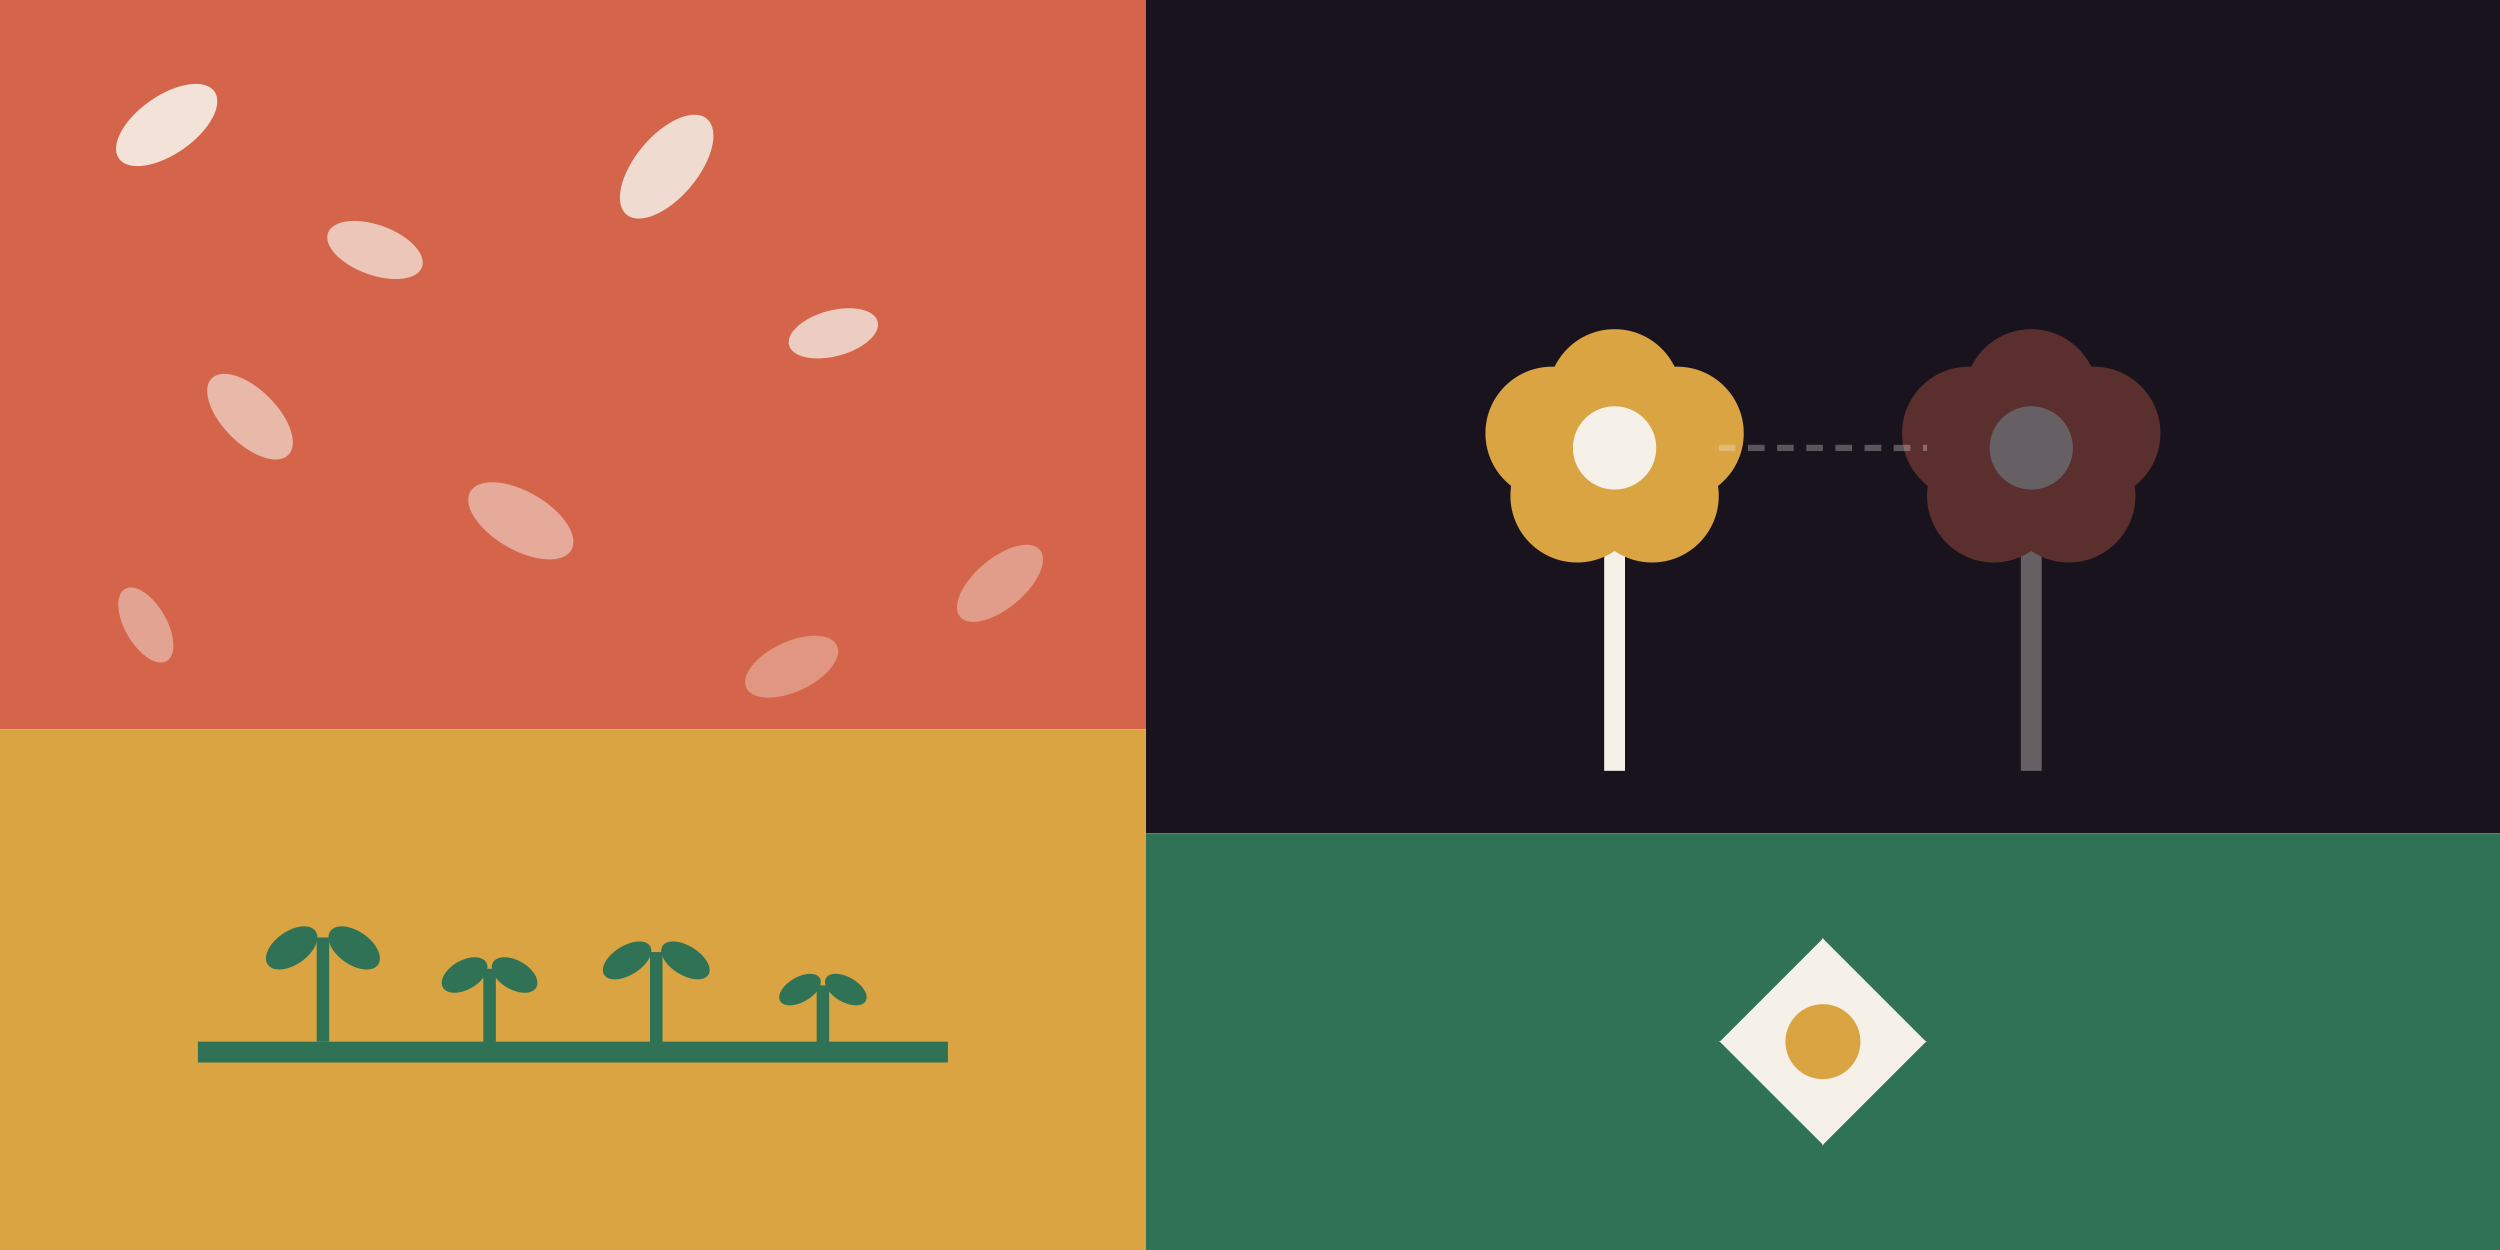
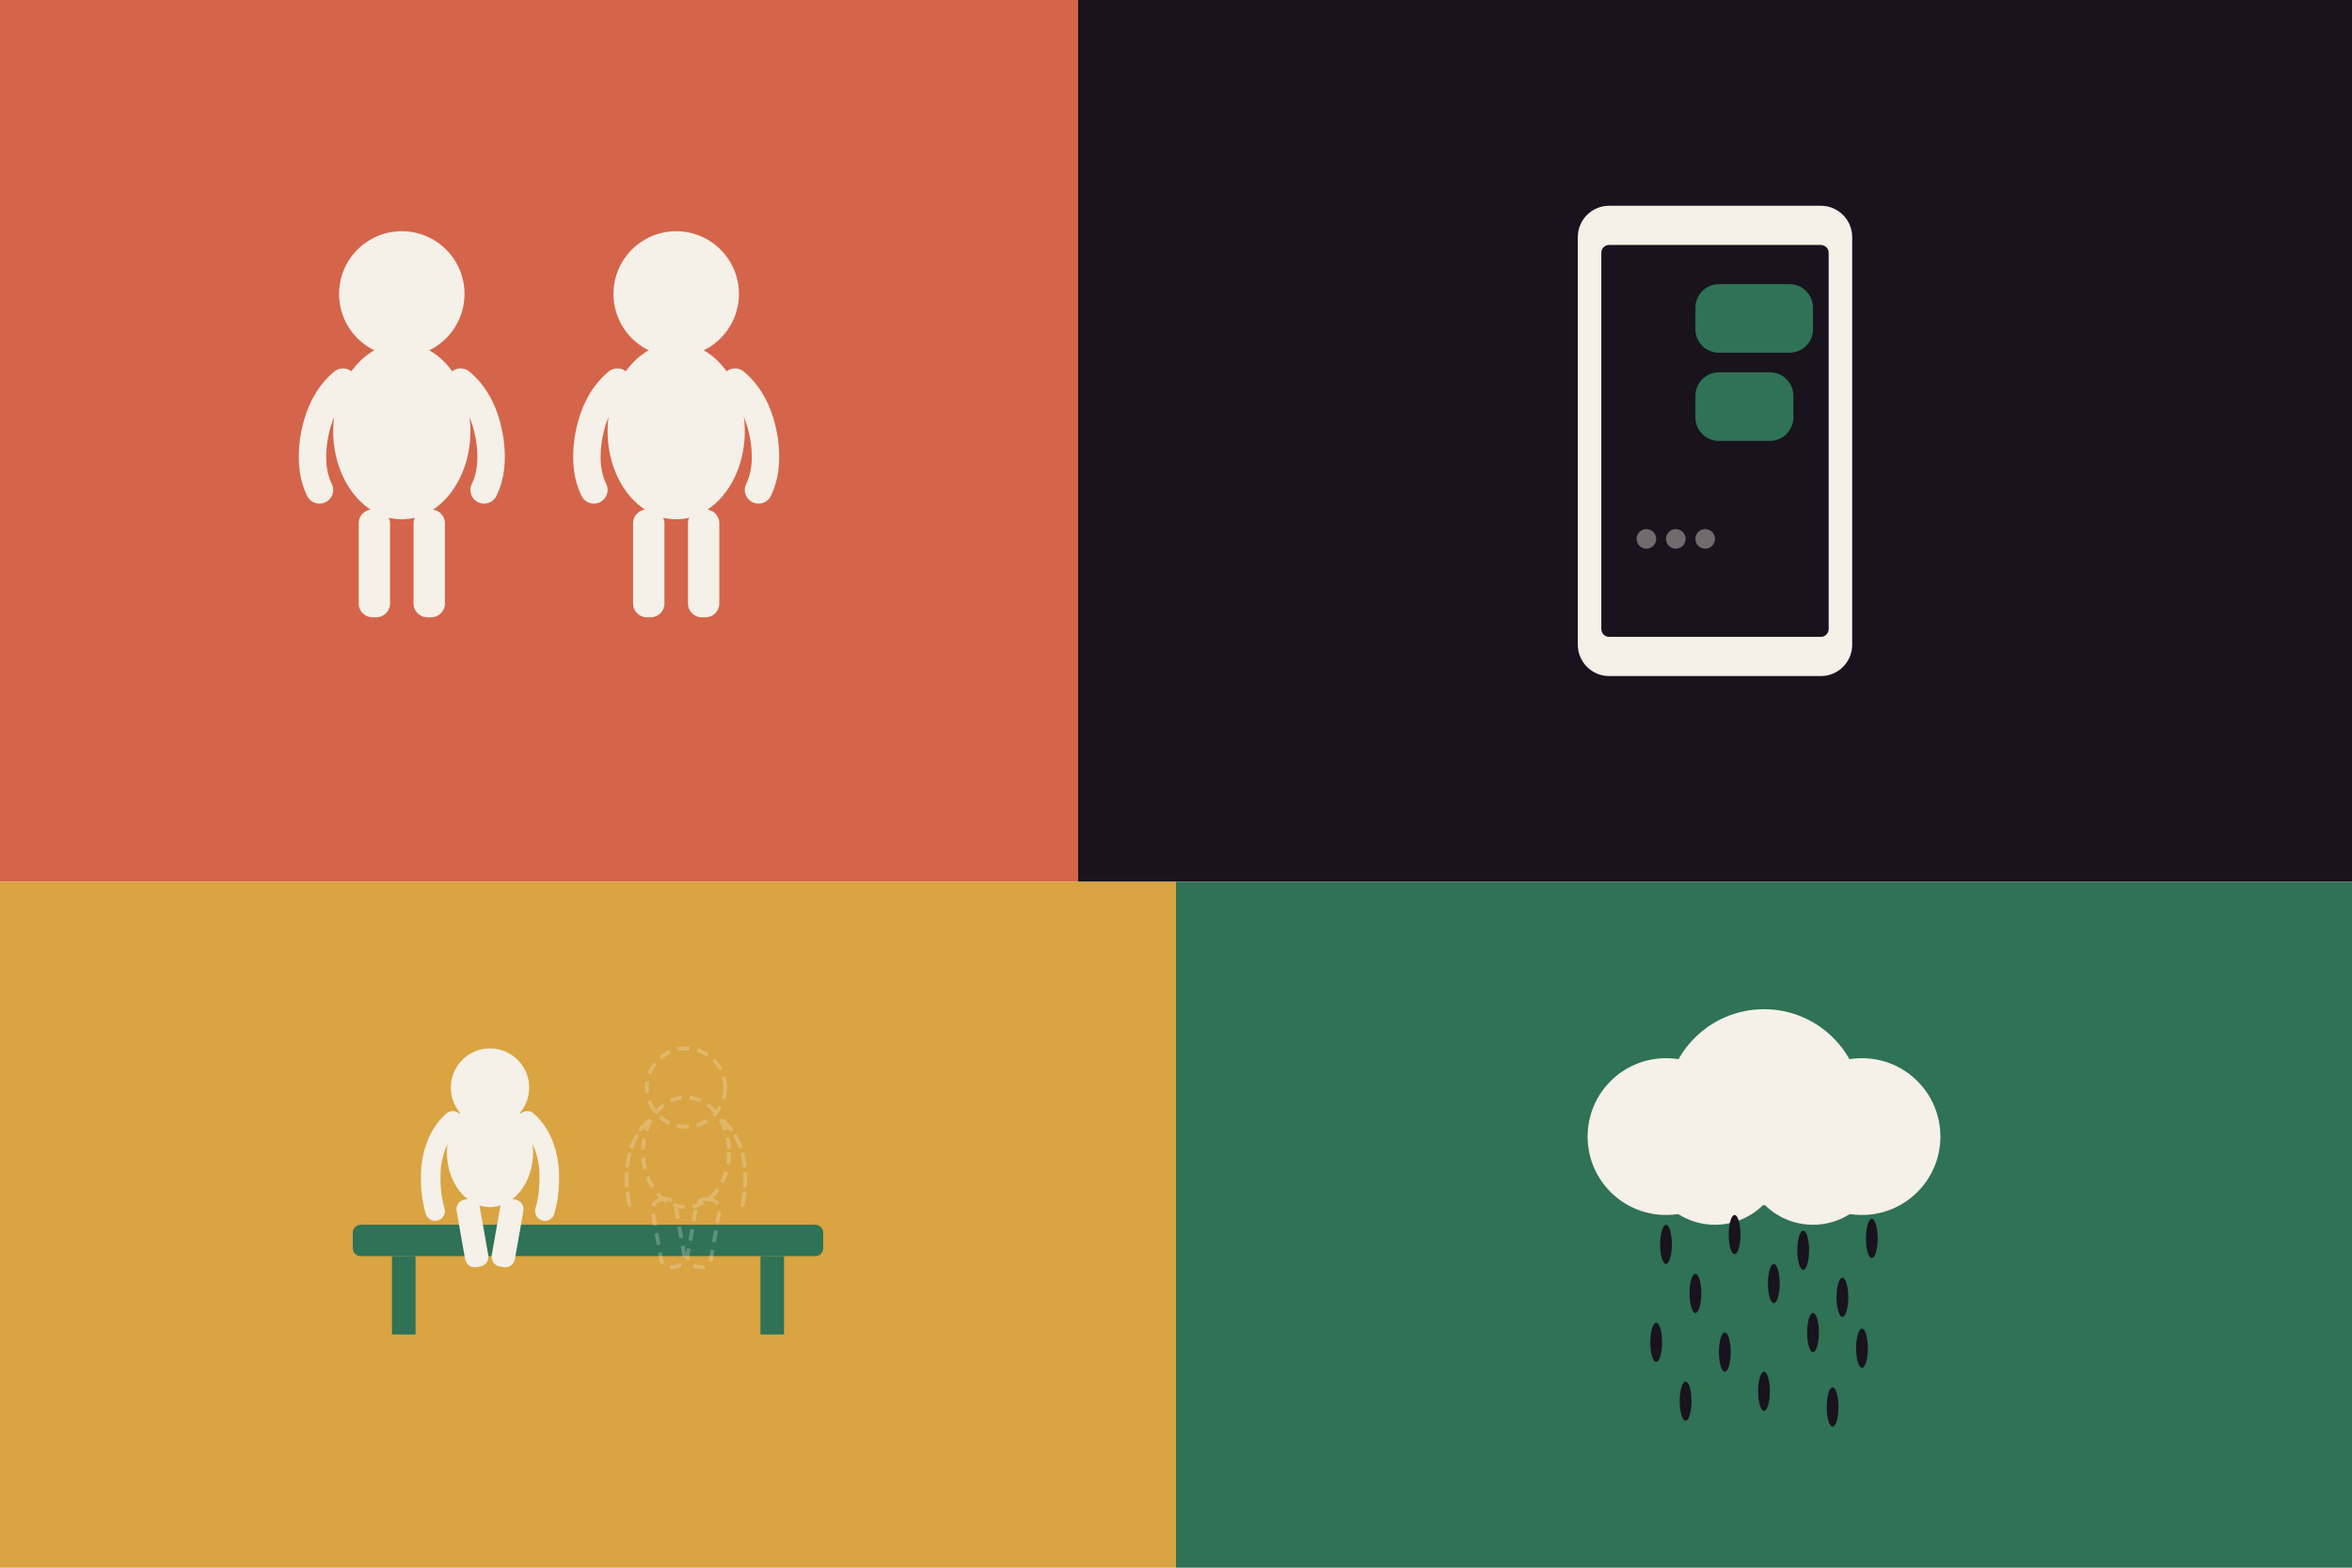
- <svg xmlns="http://www.w3.org/2000/svg" width="1200" height="600" viewBox="0 0 1200 600" fill="none">
-   <rect x="0" y="0" width="550" height="350" fill="#D4654A" />
-   <g>
-     <ellipse cx="80" cy="60" rx="28" ry="14" fill="#F5F0E8" transform="rotate(-35 80 60)" opacity="0.9" />
-     <ellipse cx="180" cy="120" rx="24" ry="12" fill="#F5F0E8" transform="rotate(20 180 120)" opacity="0.7" />
-     <ellipse cx="320" cy="80" rx="30" ry="15" fill="#F5F0E8" transform="rotate(-50 320 80)" opacity="0.85" />
-     <ellipse cx="120" cy="200" rx="26" ry="13" fill="#F5F0E8" transform="rotate(45 120 200)" opacity="0.6" />
-     <ellipse cx="400" cy="160" rx="22" ry="11" fill="#F5F0E8" transform="rotate(-15 400 160)" opacity="0.75" />
-     <ellipse cx="250" cy="250" rx="28" ry="14" fill="#F5F0E8" transform="rotate(30 250 250)" opacity="0.5" />
-     <ellipse cx="480" cy="280" rx="25" ry="12" fill="#F5F0E8" transform="rotate(-40 480 280)" opacity="0.4" />
-     <ellipse cx="70" cy="300" rx="20" ry="10" fill="#F5F0E8" transform="rotate(60 70 300)" opacity="0.45" />
-     <ellipse cx="380" cy="320" rx="24" ry="12" fill="#F5F0E8" transform="rotate(-25 380 320)" opacity="0.35" />
+ <svg xmlns="http://www.w3.org/2000/svg" width="1200" height="800" viewBox="0 0 1200 800" fill="none">
+   <rect x="0" y="0" width="550" height="450" fill="#D4654A" />
+   <g transform="translate(275, 200)">
+     <g transform="translate(-70, 0)">
+       <circle cx="0" cy="-50" r="32" fill="#F5F0E8" />
+       <ellipse cx="0" cy="20" rx="35" ry="45" fill="#F5F0E8" />
+       <path d="M -30 -5 Q -42 5 -45 25 Q -47 40 -42 50" stroke="#F5F0E8" stroke-width="14" stroke-linecap="round" fill="none" />
+       <path d="M 30 -5 Q 42 5 45 25 Q 47 40 42 50" stroke="#F5F0E8" stroke-width="14" stroke-linecap="round" fill="none" />
+       <rect x="-22" y="60" width="16" height="55" rx="7" fill="#F5F0E8" />
+       <rect x="6" y="60" width="16" height="55" rx="7" fill="#F5F0E8" />
+     </g>
+     <g transform="translate(70, 0)">
+       <g>
+         <animate attributeName="opacity" values="0.6;0.2;0.6" dur="4s" repeatCount="indefinite" />
+         <circle cx="0" cy="-50" r="32" fill="#F5F0E8" />
+         <ellipse cx="0" cy="20" rx="35" ry="45" fill="#F5F0E8" />
+         <path d="M -30 -5 Q -42 5 -45 25 Q -47 40 -42 50" stroke="#F5F0E8" stroke-width="14" stroke-linecap="round" fill="none" />
+         <path d="M 30 -5 Q 42 5 45 25 Q 47 40 42 50" stroke="#F5F0E8" stroke-width="14" stroke-linecap="round" fill="none" />
+         <rect x="-22" y="60" width="16" height="55" rx="7" fill="#F5F0E8" />
+         <rect x="6" y="60" width="16" height="55" rx="7" fill="#F5F0E8" />
+       </g>
+       <animateTransform attributeName="transform" type="translate" values="70,0; 95,0; 70,0" dur="4s" repeatCount="indefinite" calcMode="spline" keySplines="0.4 0 0.6 1; 0.4 0 0.6 1" />
+     </g>
  </g>
-   <rect x="550" y="0" width="650" height="400" fill="#19131D" />
-   <g transform="translate(875, 200)">
-     <g transform="translate(-100, 0)">
-       <rect x="-5" y="20" width="10" height="150" fill="#F5F0E8" />
-       <circle cx="0" cy="-10" r="32" fill="#D9A441" />
-       <circle cx="30" cy="8" r="32" fill="#D9A441" />
-       <circle cx="18" cy="38" r="32" fill="#D9A441" />
-       <circle cx="-18" cy="38" r="32" fill="#D9A441" />
-       <circle cx="-30" cy="8" r="32" fill="#D9A441" />
-       <circle cx="0" cy="15" r="20" fill="#F5F0E8" />
+   <rect x="550" y="0" width="650" height="450" fill="#19131D" />
+   <g transform="translate(875, 225)">
+     <rect x="-70" y="-120" width="140" height="240" rx="16" fill="#F5F0E8" />
+     <rect x="-58" y="-100" width="116" height="200" rx="4" fill="#19131D" />
+     <rect x="-10" y="-80" width="60" height="35" rx="12" fill="#2F7255" />
+     <rect x="-10" y="-35" width="50" height="35" rx="12" fill="#2F7255" />
+     <g opacity="0.4">
+       <animate attributeName="opacity" values="0.5;0.15;0.5" dur="3s" repeatCount="indefinite" />
+       <circle cx="-35" cy="50" r="5" fill="#F5F0E8" />
+       <circle cx="-20" cy="50" r="5" fill="#F5F0E8" />
+       <circle cx="-5" cy="50" r="5" fill="#F5F0E8" />
    </g>
-     <g transform="translate(100, 0)" opacity="0.35">
-       <rect x="-5" y="20" width="10" height="150" fill="#F5F0E8" />
-       <circle cx="0" cy="-10" r="32" fill="#D4654A" />
-       <circle cx="30" cy="8" r="32" fill="#D4654A" />
-       <circle cx="18" cy="38" r="32" fill="#D4654A" />
-       <circle cx="-18" cy="38" r="32" fill="#D4654A" />
-       <circle cx="-30" cy="8" r="32" fill="#D4654A" />
-       <circle cx="0" cy="15" r="20" fill="#F5F0E8" />
+   </g>
+   <rect x="0" y="450" width="600" height="350" fill="#D9A441" />
+   <g transform="translate(300, 625)">
+     <rect x="-120" y="0" width="240" height="16" rx="4" fill="#2F7255" />
+     <rect x="-100" y="16" width="12" height="40" fill="#2F7255" />
+     <rect x="88" y="16" width="12" height="40" fill="#2F7255" />
+     <g transform="translate(-50, -45)">
+       <circle cx="0" cy="-25" r="20" fill="#F5F0E8" />
+       <ellipse cx="0" cy="8" rx="22" ry="28" fill="#F5F0E8" />
+       <path d="M -19 -8 Q -28 0 -30 15 Q -31 28 -28 38" stroke="#F5F0E8" stroke-width="10" stroke-linecap="round" fill="none" />
+       <path d="M 19 -8 Q 28 0 30 15 Q 31 28 28 38" stroke="#F5F0E8" stroke-width="10" stroke-linecap="round" fill="none" />
+       <rect x="-18" y="32" width="12" height="35" rx="5" fill="#F5F0E8" transform="rotate(-10 -12 32)" />
+       <rect x="6" y="32" width="12" height="35" rx="5" fill="#F5F0E8" transform="rotate(10 12 32)" />
    </g>
-     <line x1="-50" y1="15" x2="50" y2="15" stroke="#F5F0E8" stroke-width="3" stroke-dasharray="8 6" opacity="0.3" />
+     <g transform="translate(50, -45)" opacity="0.25">
+       <circle cx="0" cy="-25" r="20" stroke="#F5F0E8" stroke-width="2" stroke-dasharray="6 4" fill="none" />
+       <ellipse cx="0" cy="8" rx="22" ry="28" stroke="#F5F0E8" stroke-width="2" stroke-dasharray="6 4" fill="none" />
+       <path d="M -19 -8 Q -28 0 -30 15 Q -31 28 -28 38" stroke="#F5F0E8" stroke-width="2" stroke-dasharray="6 4" stroke-linecap="round" fill="none" />
+       <path d="M 19 -8 Q 28 0 30 15 Q 31 28 28 38" stroke="#F5F0E8" stroke-width="2" stroke-dasharray="6 4" stroke-linecap="round" fill="none" />
+       <rect x="-18" y="32" width="12" height="35" rx="5" stroke="#F5F0E8" stroke-width="2" stroke-dasharray="6 4" fill="none" transform="rotate(-10 -12 32)" />
+       <rect x="6" y="32" width="12" height="35" rx="5" stroke="#F5F0E8" stroke-width="2" stroke-dasharray="6 4" fill="none" transform="rotate(10 12 32)" />
+     </g>
  </g>
-   <rect x="0" y="350" width="550" height="250" fill="#D9A441" />
-   <g transform="translate(275, 480)">
-     <g transform="translate(-120, 0)">
-       <rect x="-3" y="-30" width="6" height="50" fill="#2F7255" />
-       <ellipse cx="-15" cy="-25" rx="14" ry="8" fill="#2F7255" transform="rotate(-35 -15 -25)" />
-       <ellipse cx="15" cy="-25" rx="14" ry="8" fill="#2F7255" transform="rotate(35 15 -25)" />
-     </g>
-     <g transform="translate(-40, 10)">
-       <rect x="-3" y="-25" width="6" height="40" fill="#2F7255" />
-       <ellipse cx="-12" cy="-22" rx="12" ry="7" fill="#2F7255" transform="rotate(-30 -12 -22)" />
-       <ellipse cx="12" cy="-22" rx="12" ry="7" fill="#2F7255" transform="rotate(30 12 -22)" />
-     </g>
-     <g transform="translate(40, 5)">
-       <rect x="-3" y="-28" width="6" height="45" fill="#2F7255" />
-       <ellipse cx="-14" cy="-24" rx="13" ry="7" fill="#2F7255" transform="rotate(-32 -14 -24)" />
-       <ellipse cx="14" cy="-24" rx="13" ry="7" fill="#2F7255" transform="rotate(32 14 -24)" />
-     </g>
-     <g transform="translate(120, 15)">
-       <rect x="-3" y="-22" width="6" height="35" fill="#2F7255" />
-       <ellipse cx="-11" cy="-20" rx="11" ry="6" fill="#2F7255" transform="rotate(-30 -11 -20)" />
-       <ellipse cx="11" cy="-20" rx="11" ry="6" fill="#2F7255" transform="rotate(30 11 -20)" />
-     </g>
-     <rect x="-180" y="20" width="360" height="10" fill="#2F7255" />
-   </g>
-   <rect x="550" y="400" width="650" height="200" fill="#2F7255" />
-   <g transform="translate(875, 500)">
-     <g>
-       <polygon points="0,-50 12,-12 50,0 12,12 0,50 -12,12 -50,0 -12,-12" fill="#F5F0E8" />
-       <polygon points="0,-35 35,-35 35,0 35,35 0,35 -35,35 -35,0 -35,-35" fill="#F5F0E8" transform="rotate(45)" />
-       <circle cx="0" cy="0" r="18" fill="#D9A441" />
+   <rect x="600" y="450" width="600" height="350" fill="#2F7255" />
+   <g transform="translate(900, 580)">
+     <circle cx="-50" cy="0" r="40" fill="#F5F0E8" />
+     <circle cx="0" cy="-15" r="50" fill="#F5F0E8" />
+     <circle cx="50" cy="0" r="40" fill="#F5F0E8" />
+     <circle cx="25" cy="10" r="35" fill="#F5F0E8" />
+     <circle cx="-25" cy="10" r="35" fill="#F5F0E8" />
+     <g fill="#19131D">
+       <ellipse cx="-50" cy="55" rx="3" ry="10" />
+       <ellipse cx="-15" cy="50" rx="3" ry="10" />
+       <ellipse cx="20" cy="58" rx="3" ry="10" />
+       <ellipse cx="55" cy="52" rx="3" ry="10" />
+       <ellipse cx="-35" cy="80" rx="3" ry="10" />
+       <ellipse cx="5" cy="75" rx="3" ry="10" />
+       <ellipse cx="40" cy="82" rx="3" ry="10" />
+       <ellipse cx="-55" cy="105" rx="3" ry="10" />
+       <ellipse cx="-20" cy="110" rx="3" ry="10" />
+       <ellipse cx="25" cy="100" rx="3" ry="10" />
+       <ellipse cx="50" cy="108" rx="3" ry="10" />
+       <ellipse cx="-40" cy="135" rx="3" ry="10" />
+       <ellipse cx="0" cy="130" rx="3" ry="10" />
+       <ellipse cx="35" cy="138" rx="3" ry="10" />
    </g>
  </g>
</svg>
